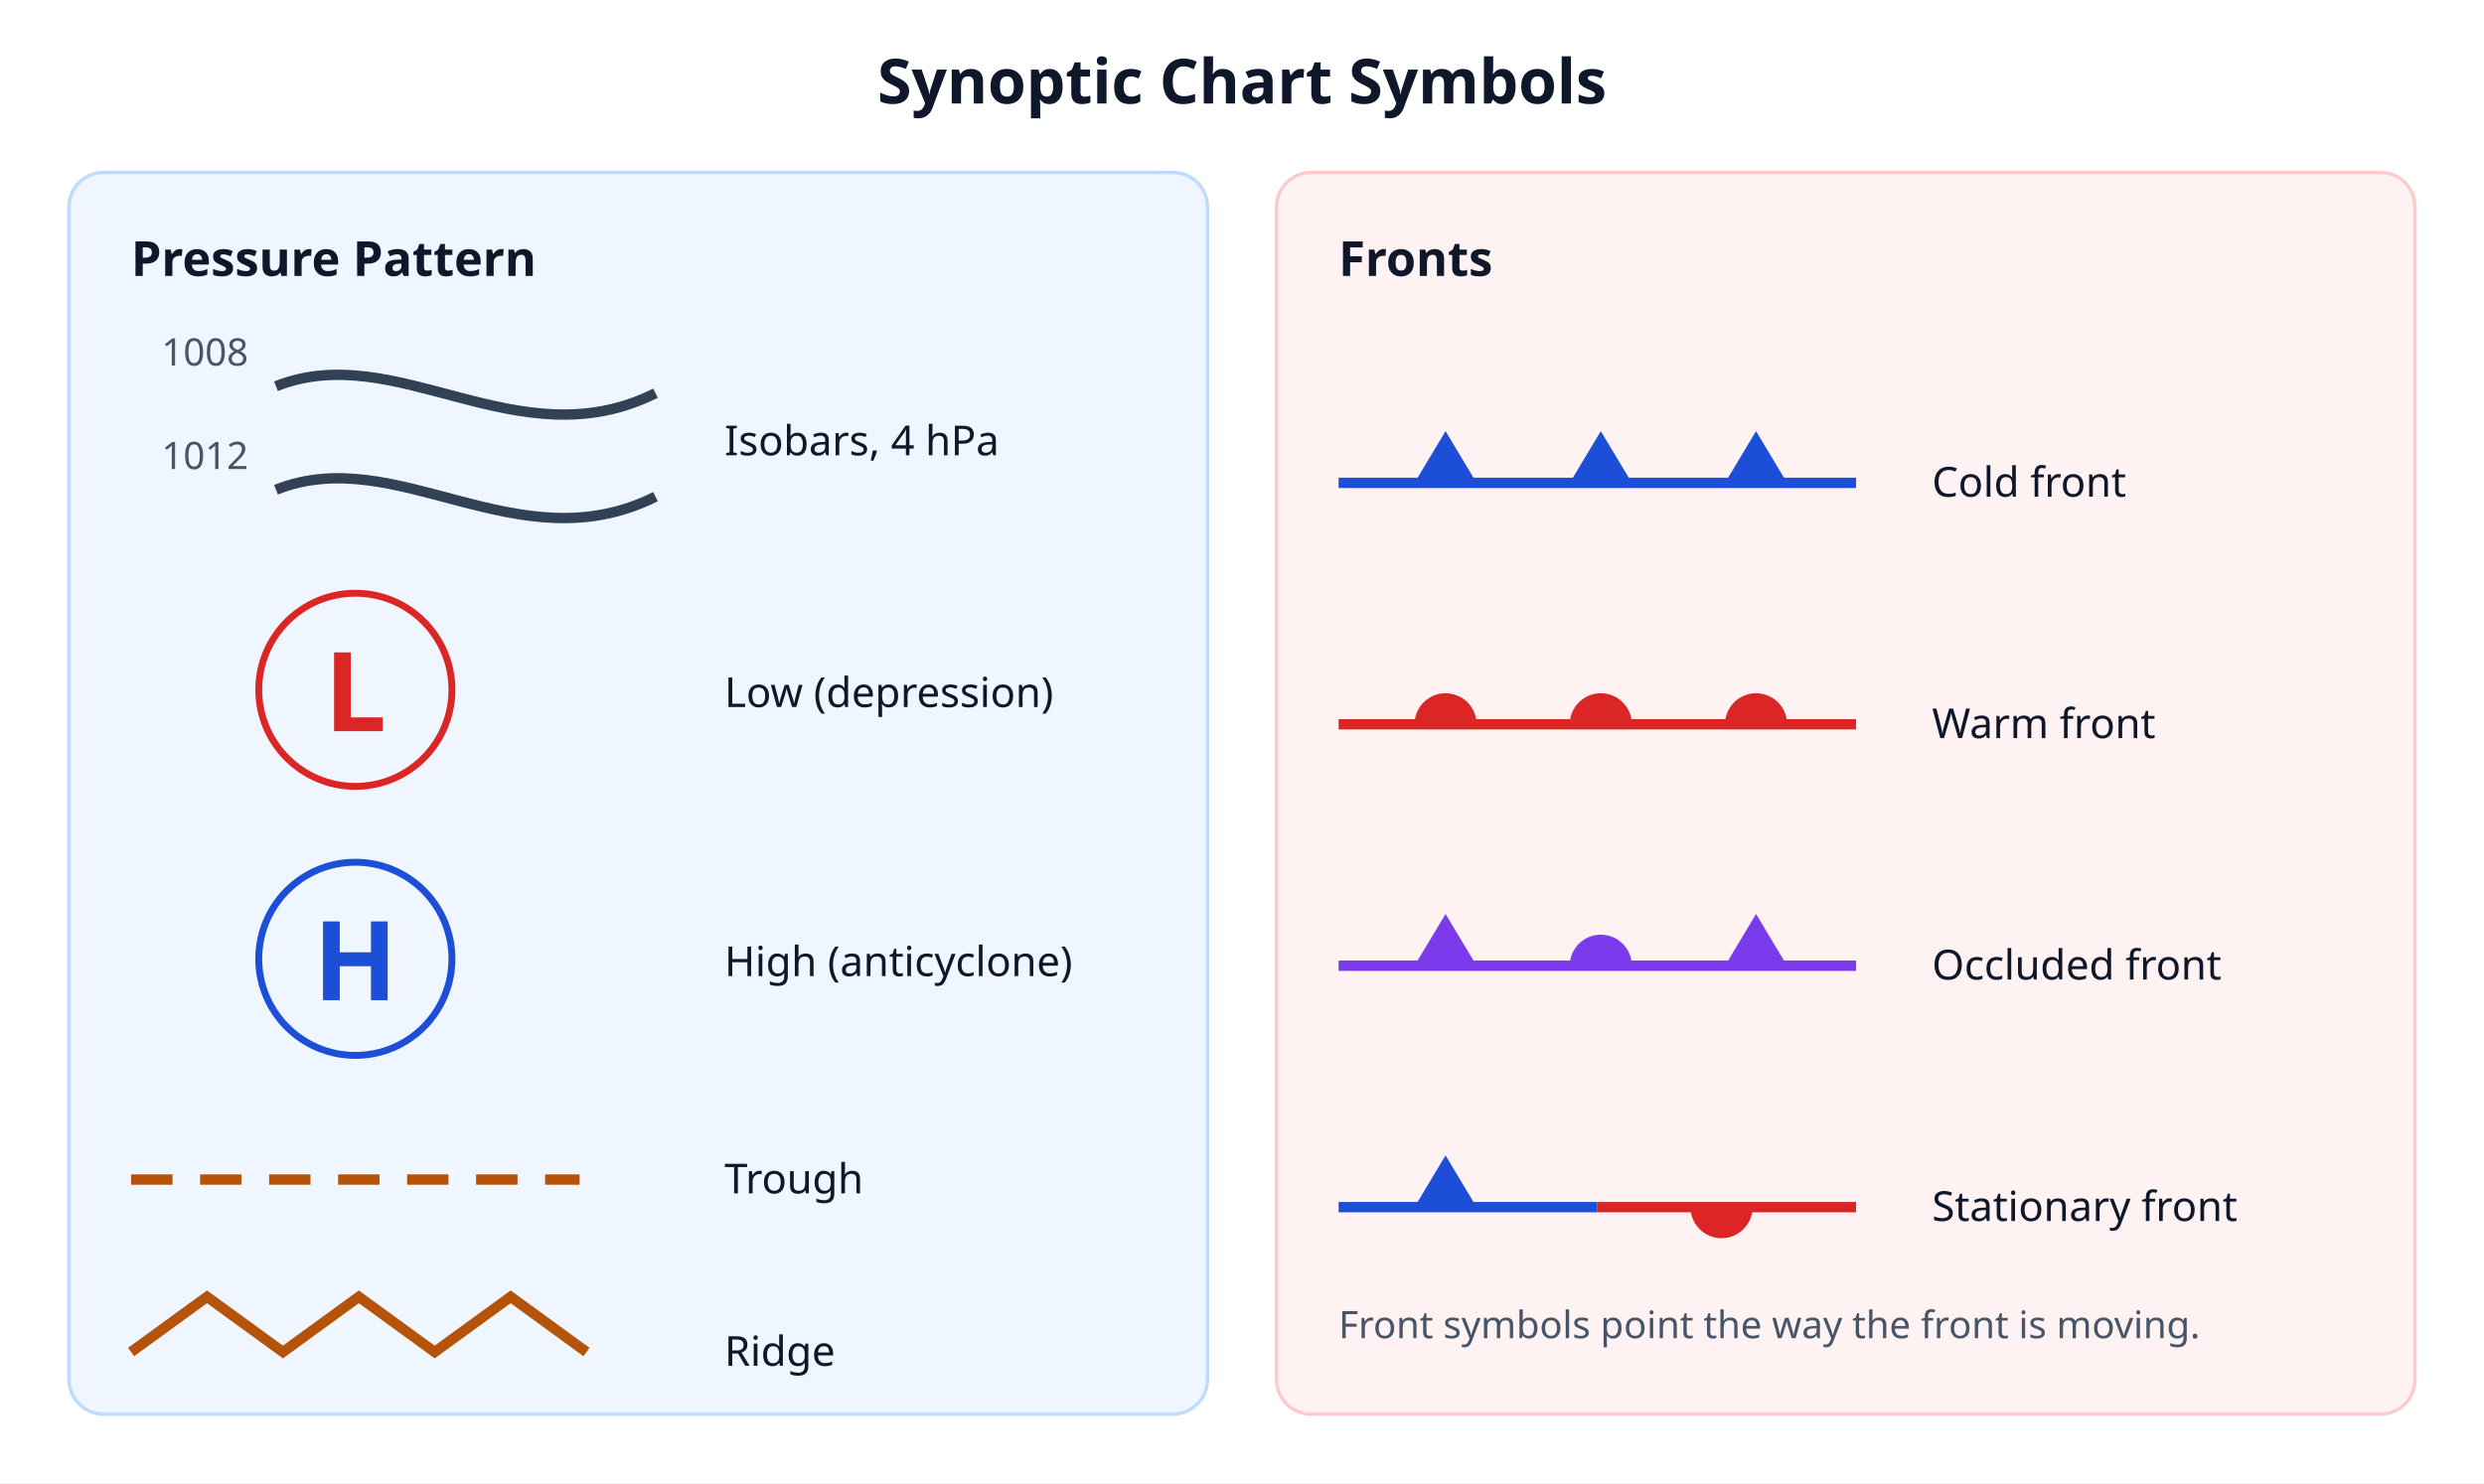
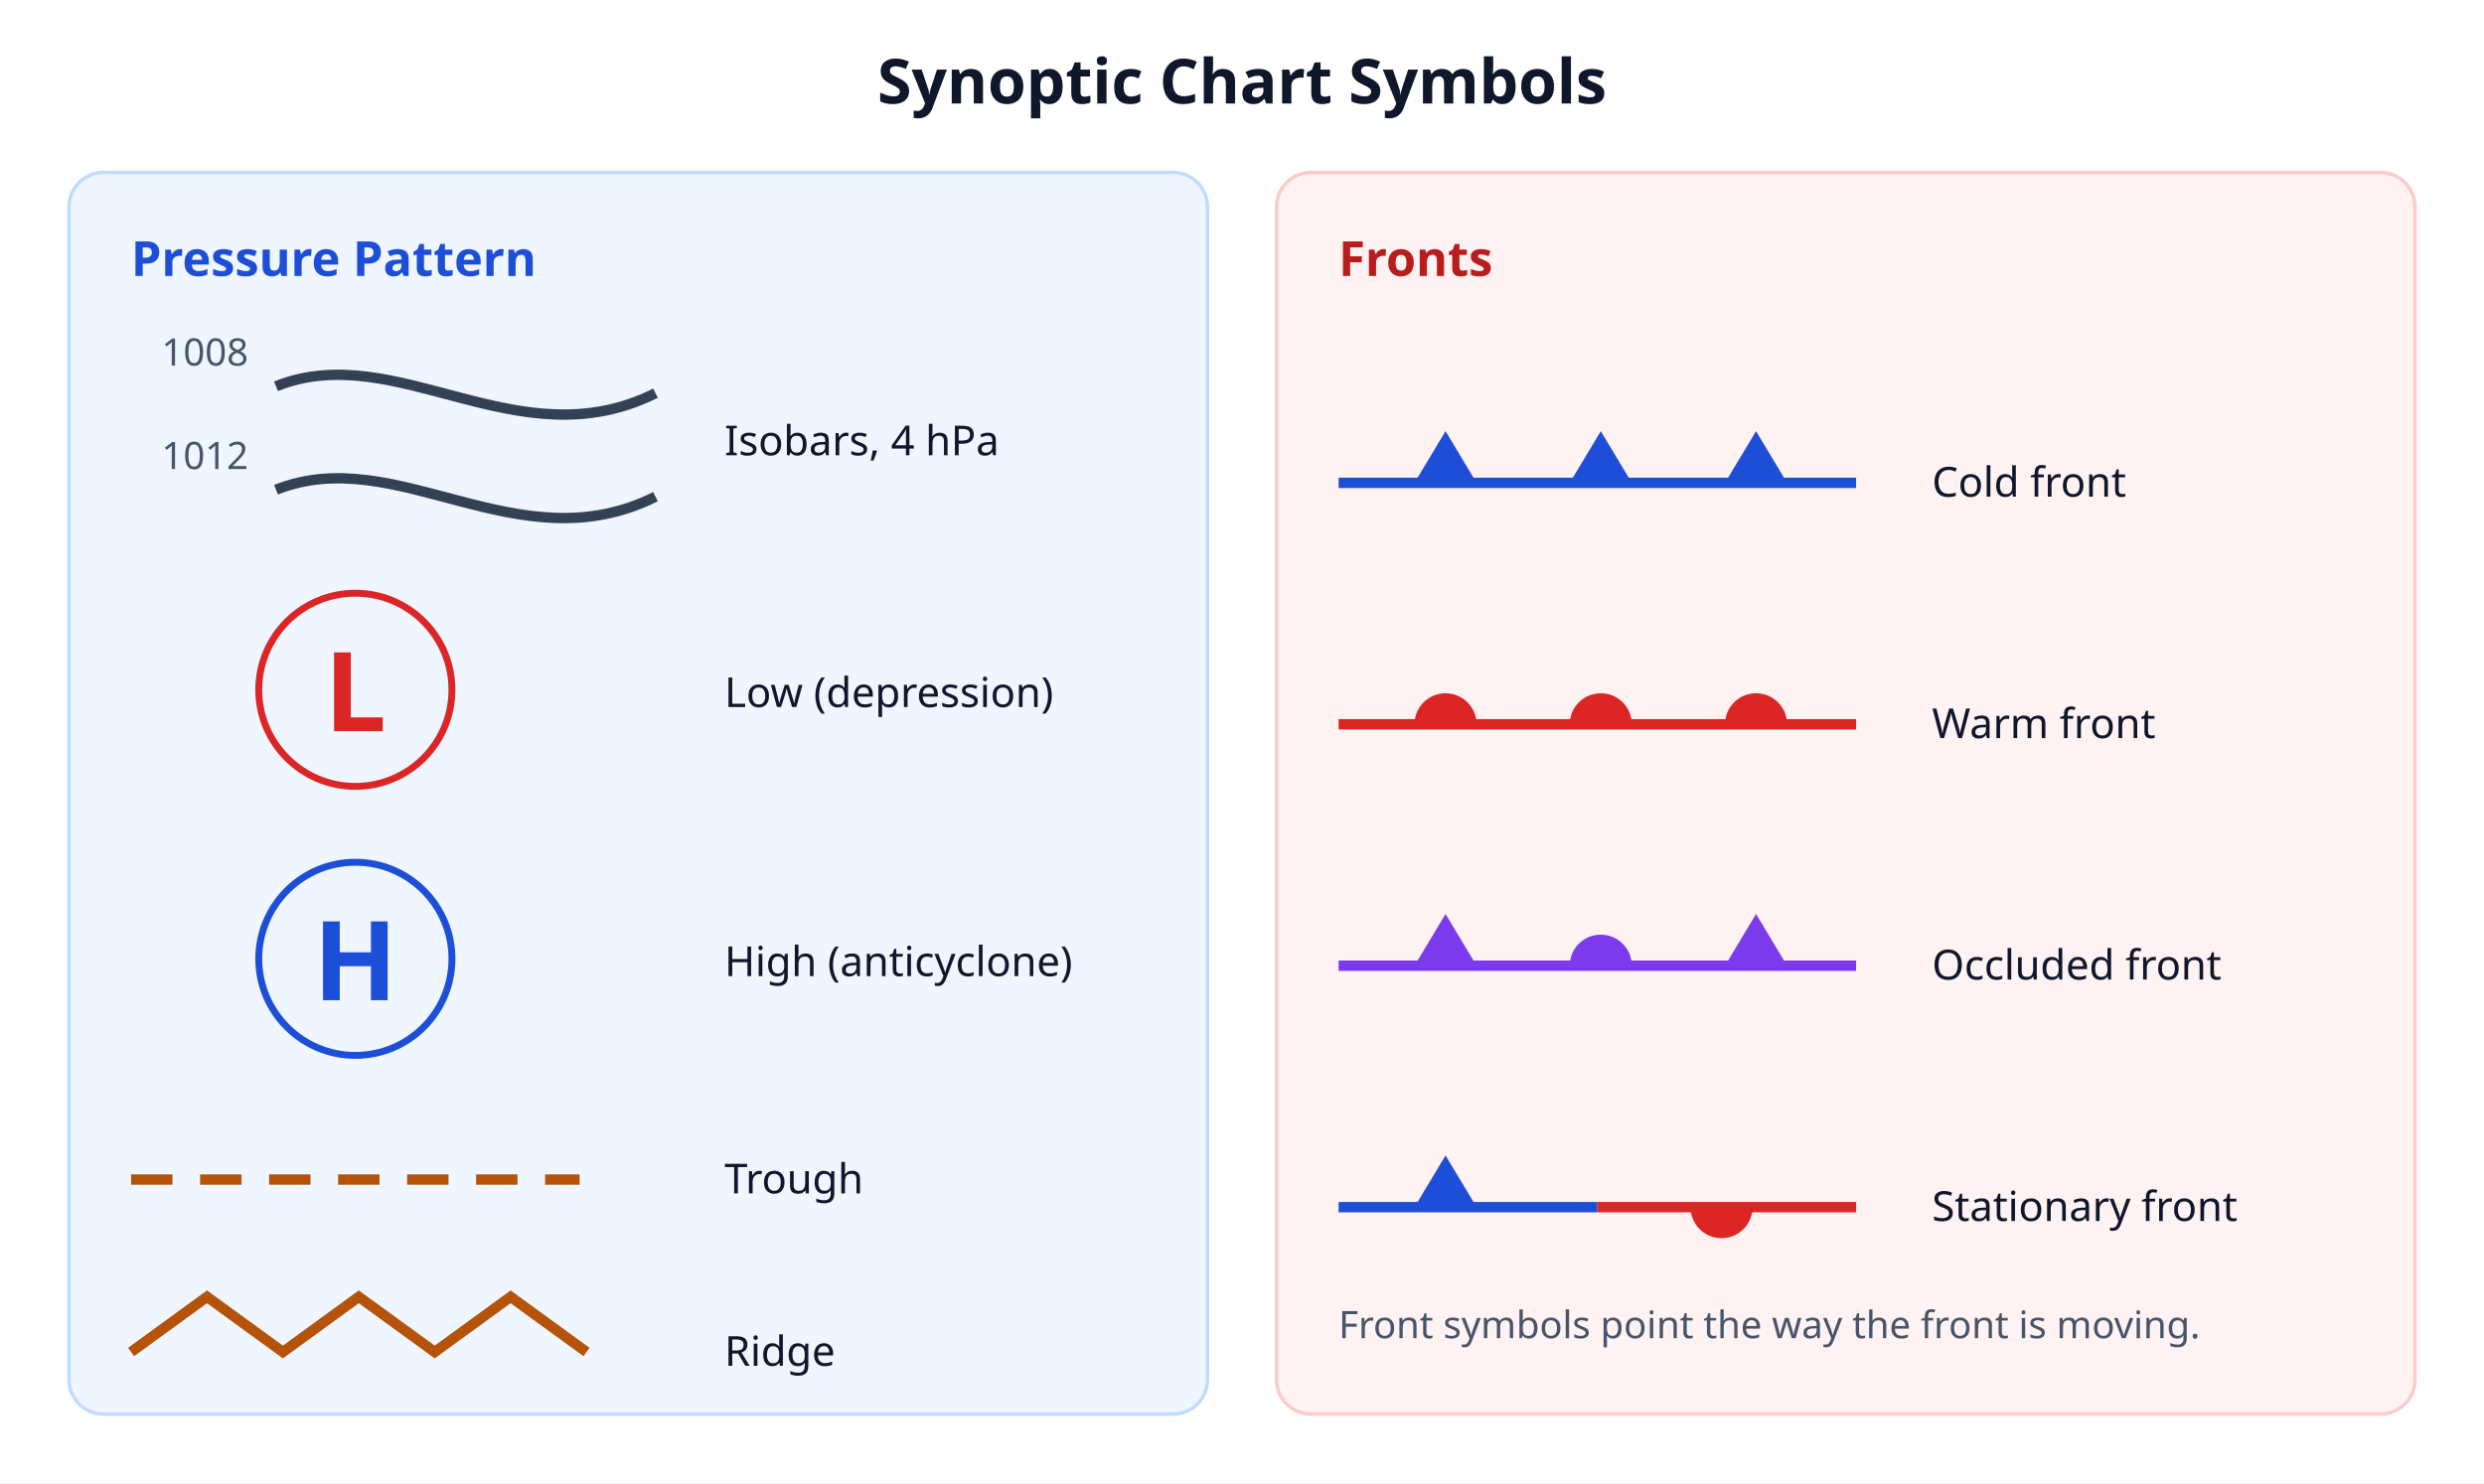
<svg xmlns="http://www.w3.org/2000/svg" width="720" height="430" viewBox="0 0 720 430">
  <defs>
    <style>
      .ttl{font:18px sans-serif;fill:#0f172a;font-weight:700}
      .hd{font:14px sans-serif;fill:#0f172a;font-weight:700}
      .it{font:12px sans-serif;fill:#0f172a}
      .sm{font:11px sans-serif;fill:#475569}
      .ctr{font:26px sans-serif;font-weight:700}
      .line{fill:none;stroke-width:3}
    </style>
  </defs>
  <rect width="720" height="430" fill="#ffffff" />
  <text x="360" y="30" text-anchor="middle" class="ttl">Synoptic Chart Symbols</text>
  <g transform="translate(20 50)">
    <rect width="330" height="360" rx="10" fill="#eff6ff" stroke="#bfdbfe" />
-     <text x="18" y="30" class="hd" fill="#1d4ed8">Pressure Pattern</text>
+     <text x="18" y="30" class="hd" style="fill:#1d4ed8">Pressure Pattern</text>
    <g>
      <path d="M60,62 C95,48 130,84 170,64" class="line" stroke="#334155" />
      <path d="M60,92 C95,78 130,114 170,94" class="line" stroke="#334155" />
      <text x="52" y="56" text-anchor="end" class="sm">1008</text>
      <text x="52" y="86" text-anchor="end" class="sm">1012</text>
      <text x="190" y="82" class="it">Isobars, 4 hPa</text>
    </g>
    <g>
      <circle cx="83" cy="150" r="28" fill="none" stroke="#dc2626" stroke-width="2" />
      <text x="83" y="162" text-anchor="middle" font-family="sans-serif" font-size="32" font-weight="700" fill="#dc2626">L</text>
      <text x="190" y="155" class="it">Low (depression)</text>
    </g>
    <g>
      <circle cx="83" cy="228" r="28" fill="none" stroke="#1d4ed8" stroke-width="2" />
      <text x="83" y="240" text-anchor="middle" font-family="sans-serif" font-size="32" font-weight="700" fill="#1d4ed8">H</text>
      <text x="190" y="233" class="it">High (anticyclone)</text>
    </g>
    <g>
      <path d="M18,292 h130" class="line" stroke="#b45309" stroke-dasharray="12 8" />
      <text x="190" y="296" class="it">Trough</text>
    </g>
    <g>
      <path d="M18,342 l22,-16 l22,16 l22,-16 l22,16 l22,-16 l22,16" class="line" stroke="#b45309" />
      <text x="190" y="346" class="it">Ridge</text>
    </g>
  </g>
  <g transform="translate(370 50)">
    <rect width="330" height="360" rx="10" fill="#fef2f2" stroke="#fecaca" />
-     <text x="18" y="30" class="hd" fill="#b91c1c">Fronts</text>
+     <text x="18" y="30" class="hd" style="fill:#b91c1c">Fronts</text>
    <g>
      <path d="M18,90 h150" class="line" stroke="#1d4ed8" />
      <path d="M40,90 l9,-15 l9,15 z M85,90 l9,-15 l9,15 z M130,90 l9,-15 l9,15 z" fill="#1d4ed8" />
      <text x="190" y="94" class="it">Cold front</text>
    </g>
    <g>
      <path d="M18,160 h150" class="line" stroke="#dc2626" />
      <path d="M40,160 a9,9 0 0,1 18,0 z M85,160 a9,9 0 0,1 18,0 z M130,160 a9,9 0 0,1 18,0 z" fill="#dc2626" />
      <text x="190" y="164" class="it">Warm front</text>
    </g>
    <g>
      <path d="M18,230 h150" class="line" stroke="#7c3aed" />
      <path d="M40,230 l9,-15 l9,15 z M130,230 l9,-15 l9,15 z" fill="#7c3aed" />
      <path d="M85,230 a9,9 0 0,1 18,0 z" fill="#7c3aed" />
      <text x="190" y="234" class="it">Occluded front</text>
    </g>
    <g>
      <path d="M18,300 h75" class="line" stroke="#1d4ed8" />
      <path d="M93,300 h75" class="line" stroke="#dc2626" />
      <path d="M40,300 l9,-15 l9,15 z" fill="#1d4ed8" />
      <path d="M120,300 a9,9 0 0,0 18,0 z" fill="#dc2626" />
      <text x="190" y="304" class="it">Stationary front</text>
    </g>
    <text x="18" y="338" class="sm">Front symbols point the way the front is moving.</text>
  </g>
</svg>
